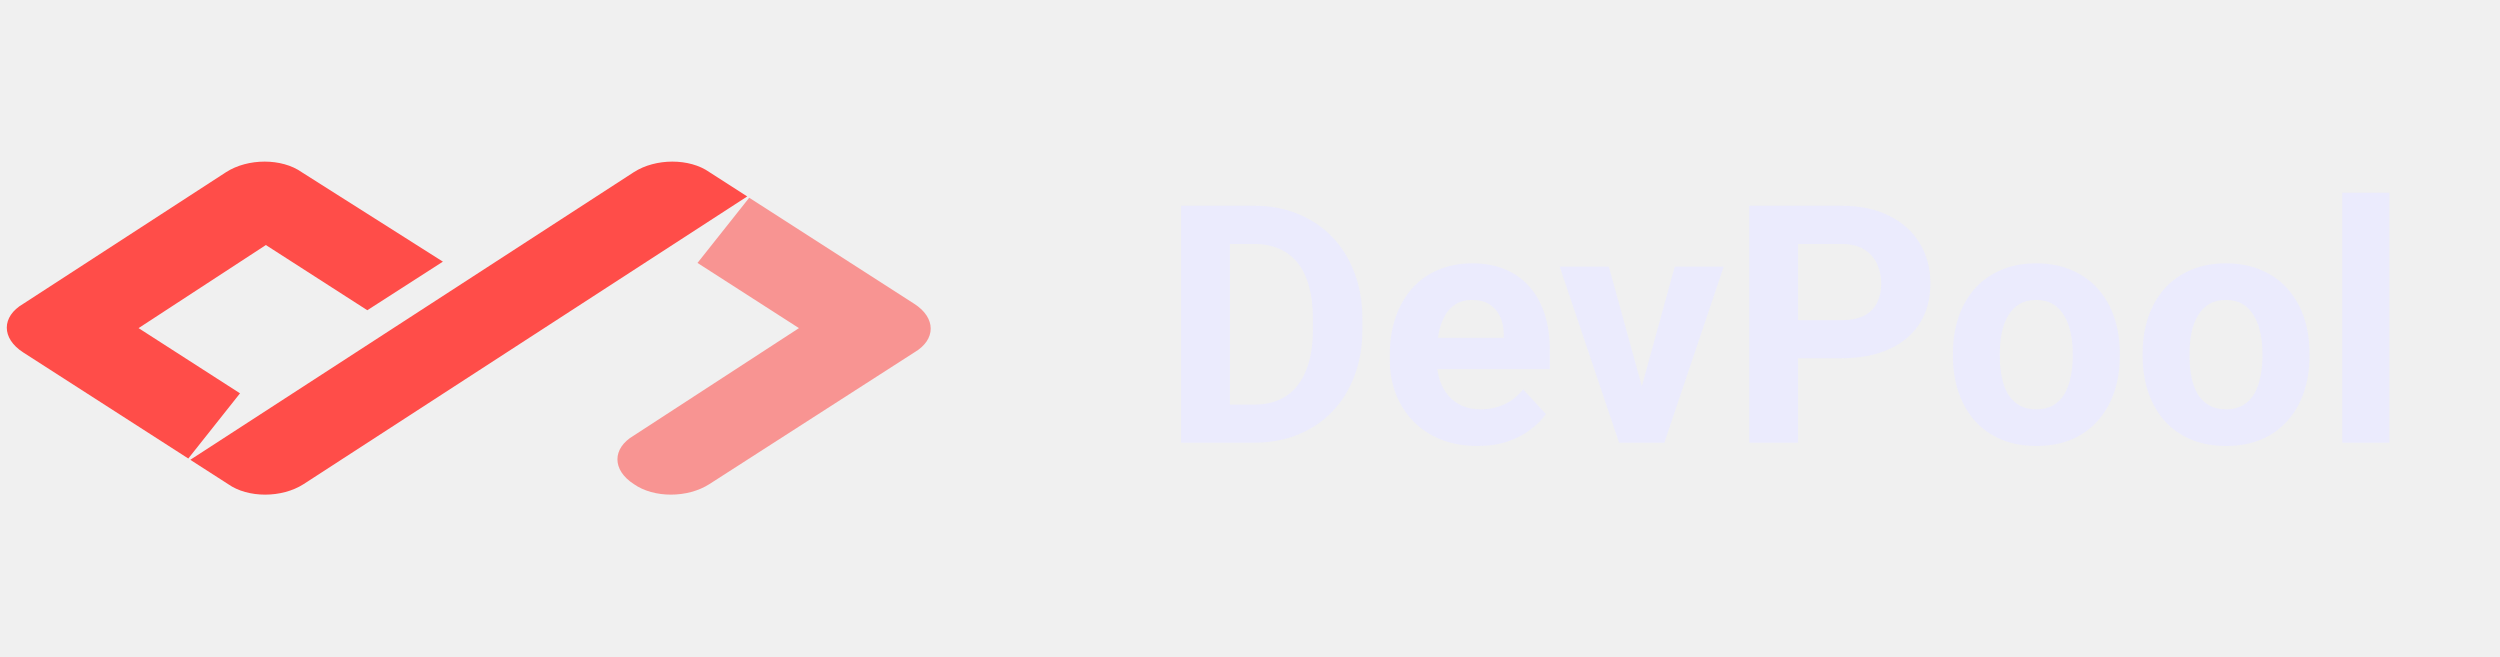
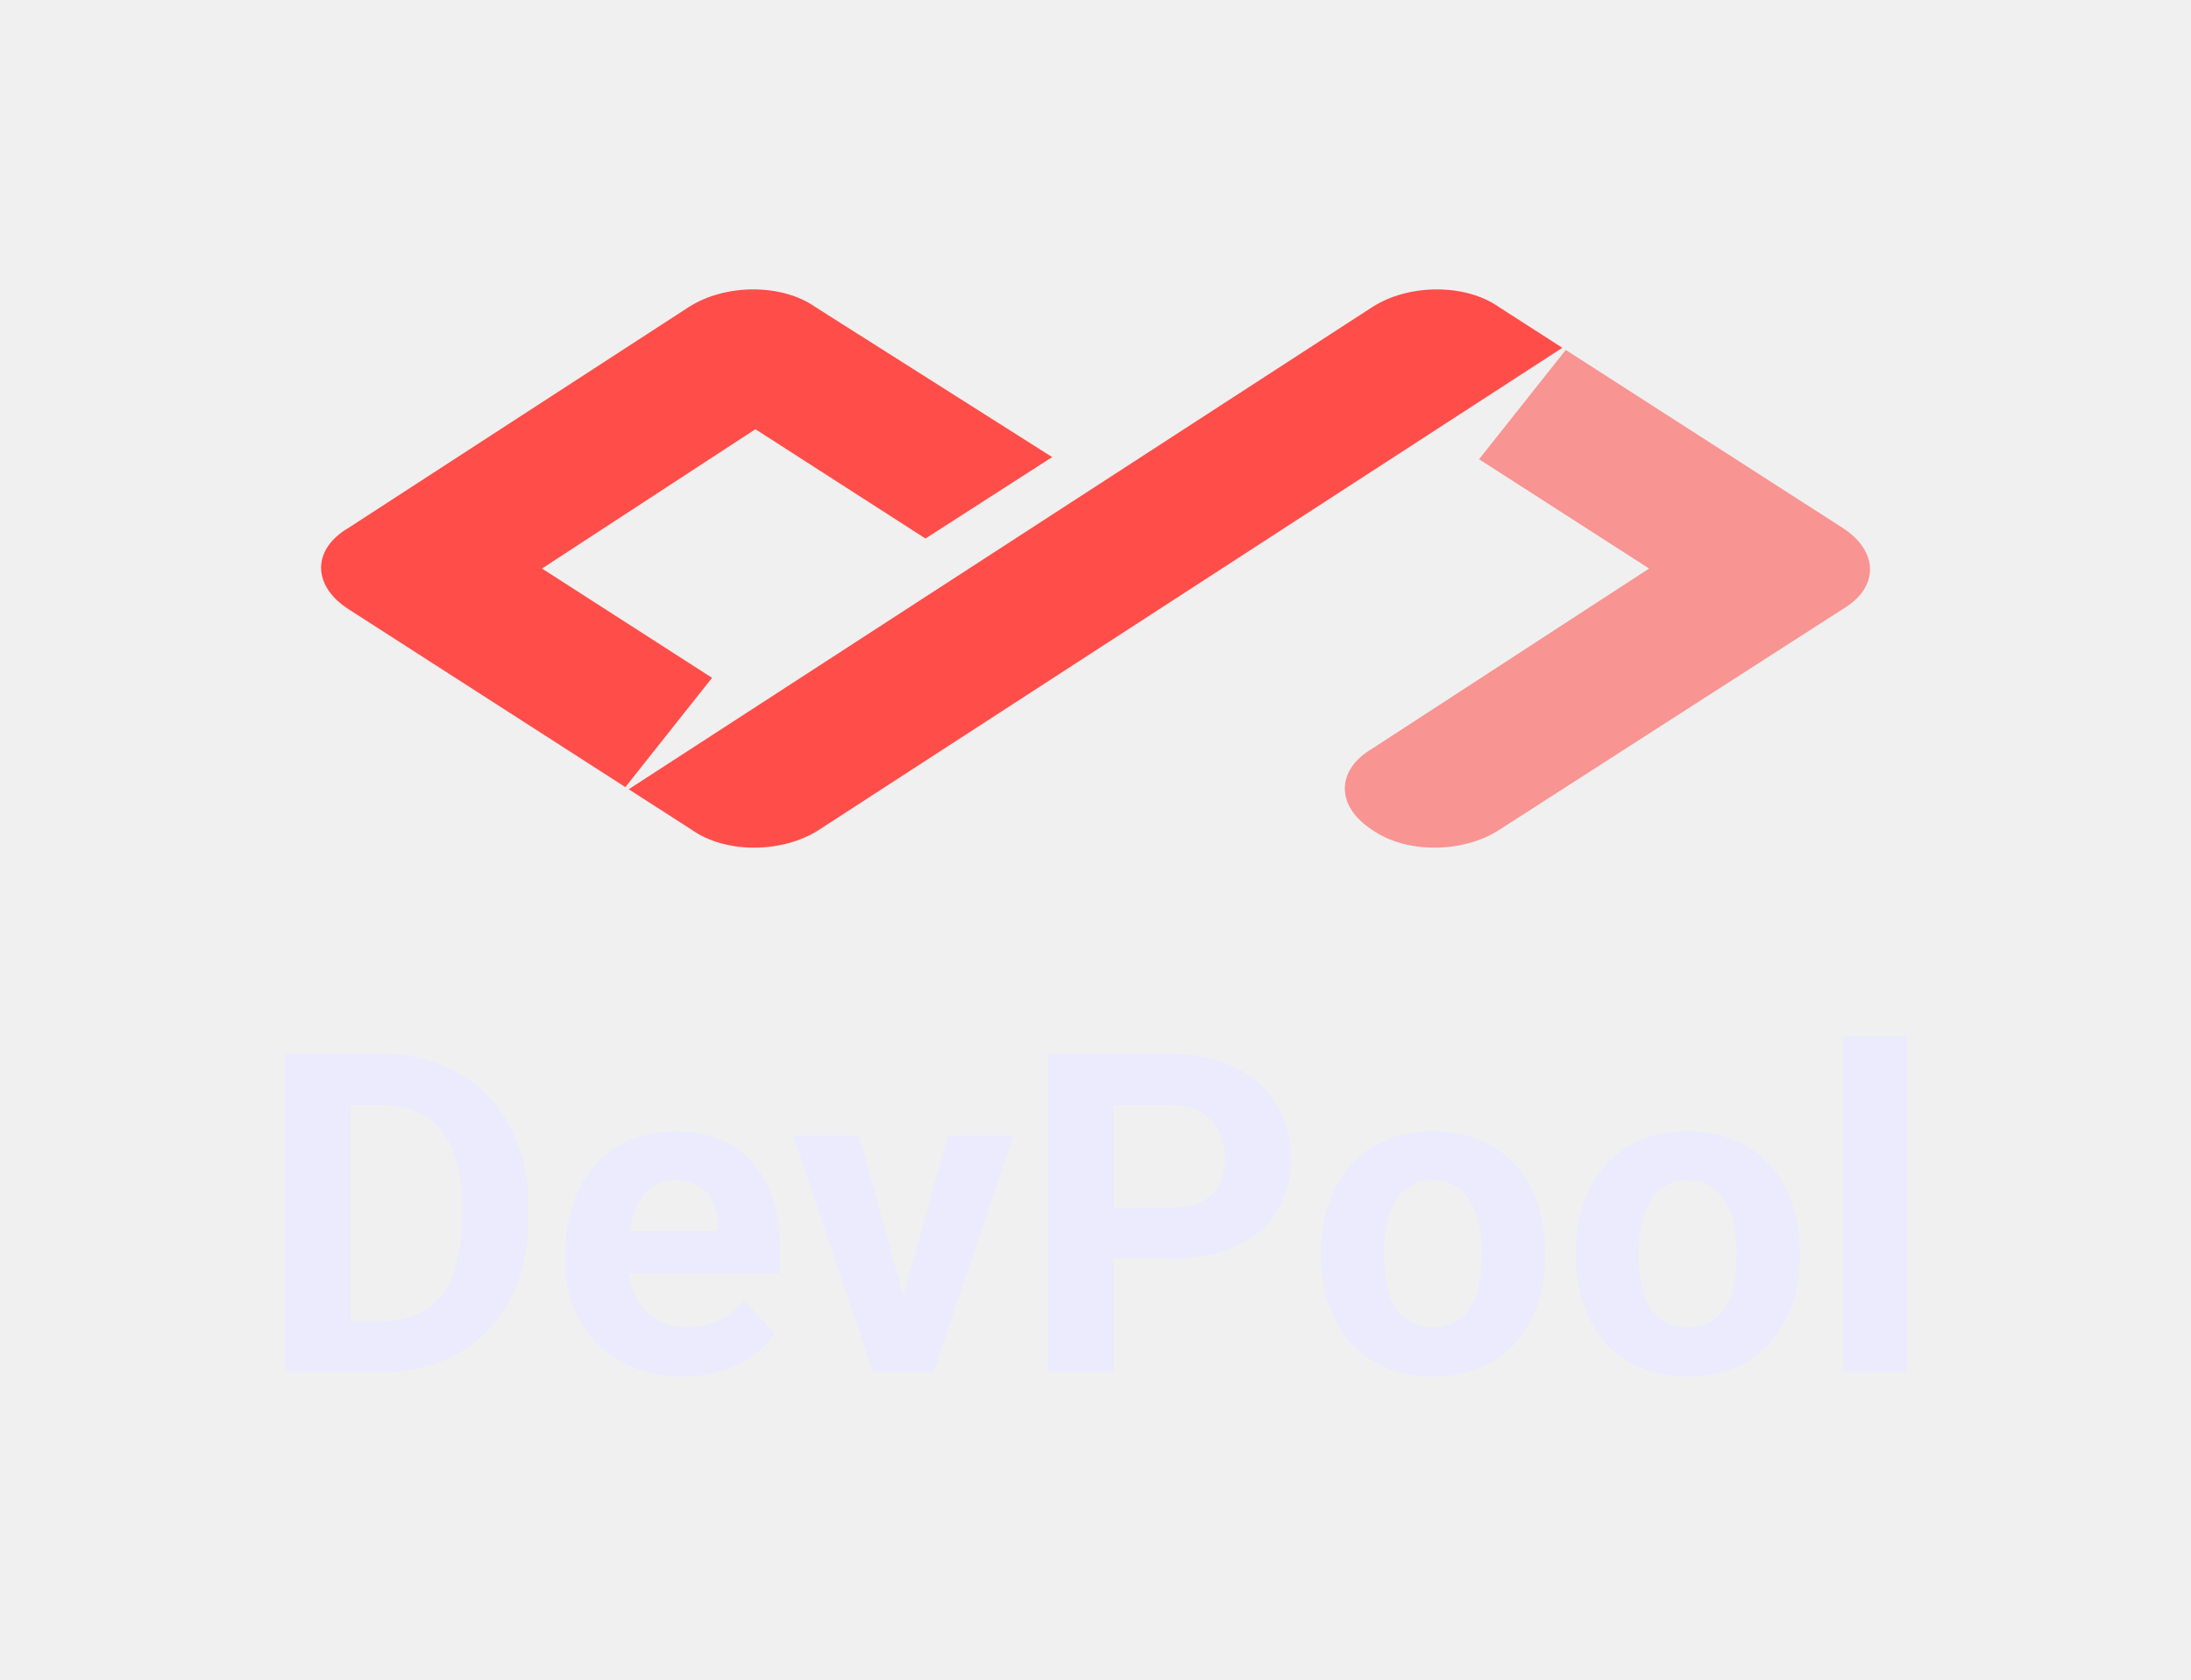
- <svg xmlns="http://www.w3.org/2000/svg" width="240" height="63" viewBox="0 0 240 63" fill="none">
-   <g clip-path="url(#clip0_407_22490)">
-     <path opacity="0.56" d="M76.698 31.5L66.959 25.241L71.924 18.982L87.773 29.168C89.873 30.518 89.873 32.605 87.773 33.832L68.105 46.473C66.004 47.823 62.758 47.823 60.849 46.473C58.748 45.123 58.748 43.036 60.849 41.809L76.698 31.5Z" fill="#FF4D49" />
-     <path d="M60.849 16.527C62.95 15.177 66.196 15.177 68.105 16.527L71.733 18.859L29.151 46.473C27.051 47.823 23.805 47.823 21.895 46.473L18.267 44.141L60.849 16.527ZM42.518 25.118L35.262 29.782L25.523 23.523L13.303 31.5L23.041 37.759L18.076 44.018L2.228 33.832C0.127 32.482 0.127 30.395 2.228 29.168L21.704 16.527C23.805 15.177 27.051 15.177 28.961 16.527L42.518 25.118Z" fill="#FF4D49" />
-     <path d="M120.366 42.5H115.413L115.445 38.844H120.366C121.596 38.844 122.632 38.568 123.476 38.016C124.32 37.453 124.955 36.635 125.382 35.562C125.82 34.49 126.038 33.193 126.038 31.672V30.562C126.038 29.396 125.913 28.37 125.663 27.484C125.424 26.599 125.064 25.854 124.585 25.25C124.106 24.646 123.517 24.193 122.82 23.891C122.122 23.578 121.32 23.422 120.413 23.422H115.32V19.75H120.413C121.934 19.75 123.325 20.01 124.585 20.531C125.856 21.042 126.955 21.776 127.882 22.734C128.809 23.693 129.523 24.838 130.023 26.172C130.533 27.495 130.788 28.969 130.788 30.594V31.672C130.788 33.286 130.533 34.76 130.023 36.094C129.523 37.427 128.809 38.573 127.882 39.531C126.965 40.479 125.866 41.214 124.585 41.734C123.314 42.245 121.908 42.5 120.366 42.5ZM118.07 19.75V42.5H113.382V19.75H118.07ZM141.845 42.812C140.532 42.812 139.355 42.604 138.313 42.188C137.272 41.76 136.386 41.172 135.657 40.422C134.938 39.672 134.386 38.802 134.001 37.812C133.615 36.812 133.423 35.75 133.423 34.625V34C133.423 32.719 133.605 31.547 133.97 30.484C134.334 29.422 134.855 28.5 135.532 27.719C136.22 26.938 137.053 26.338 138.032 25.922C139.011 25.495 140.115 25.281 141.345 25.281C142.542 25.281 143.605 25.479 144.532 25.875C145.459 26.271 146.235 26.833 146.86 27.562C147.496 28.292 147.975 29.167 148.298 30.188C148.621 31.198 148.782 32.323 148.782 33.562V35.438H135.345V32.438H144.36V32.094C144.36 31.469 144.246 30.912 144.016 30.422C143.798 29.922 143.464 29.526 143.016 29.234C142.568 28.943 141.996 28.797 141.298 28.797C140.704 28.797 140.193 28.927 139.766 29.188C139.339 29.448 138.99 29.812 138.72 30.281C138.459 30.75 138.261 31.302 138.126 31.938C138.001 32.562 137.938 33.25 137.938 34V34.625C137.938 35.302 138.032 35.927 138.22 36.5C138.417 37.073 138.693 37.568 139.048 37.984C139.412 38.401 139.85 38.724 140.36 38.953C140.881 39.182 141.47 39.297 142.126 39.297C142.938 39.297 143.693 39.141 144.391 38.828C145.1 38.505 145.709 38.021 146.22 37.375L148.407 39.75C148.053 40.26 147.568 40.75 146.954 41.219C146.35 41.688 145.621 42.073 144.766 42.375C143.912 42.667 142.938 42.812 141.845 42.812ZM157.026 39.219L160.776 25.594H165.479L159.776 42.5H156.932L157.026 39.219ZM154.448 25.594L158.213 39.234L158.291 42.5H155.432L149.729 25.594H154.448ZM176.785 34.391H170.988V30.734H176.785C177.681 30.734 178.41 30.588 178.973 30.297C179.535 29.995 179.947 29.578 180.207 29.047C180.467 28.516 180.598 27.917 180.598 27.25C180.598 26.573 180.467 25.943 180.207 25.359C179.947 24.776 179.535 24.307 178.973 23.953C178.41 23.599 177.681 23.422 176.785 23.422H172.613V42.5H167.926V19.75H176.785C178.566 19.75 180.092 20.073 181.363 20.719C182.645 21.354 183.624 22.234 184.301 23.359C184.978 24.484 185.316 25.771 185.316 27.219C185.316 28.688 184.978 29.958 184.301 31.031C183.624 32.104 182.645 32.932 181.363 33.516C180.092 34.099 178.566 34.391 176.785 34.391ZM187.482 34.219V33.891C187.482 32.651 187.659 31.51 188.013 30.469C188.367 29.417 188.883 28.505 189.56 27.734C190.237 26.963 191.071 26.365 192.06 25.938C193.05 25.5 194.185 25.281 195.466 25.281C196.748 25.281 197.888 25.5 198.888 25.938C199.888 26.365 200.727 26.963 201.404 27.734C202.091 28.505 202.612 29.417 202.966 30.469C203.321 31.51 203.498 32.651 203.498 33.891V34.219C203.498 35.448 203.321 36.589 202.966 37.641C202.612 38.682 202.091 39.594 201.404 40.375C200.727 41.146 199.893 41.745 198.904 42.172C197.914 42.599 196.779 42.812 195.498 42.812C194.216 42.812 193.076 42.599 192.076 42.172C191.086 41.745 190.248 41.146 189.56 40.375C188.883 39.594 188.367 38.682 188.013 37.641C187.659 36.589 187.482 35.448 187.482 34.219ZM191.982 33.891V34.219C191.982 34.927 192.045 35.589 192.17 36.203C192.295 36.818 192.492 37.359 192.763 37.828C193.045 38.286 193.409 38.646 193.857 38.906C194.305 39.167 194.852 39.297 195.498 39.297C196.123 39.297 196.659 39.167 197.107 38.906C197.555 38.646 197.914 38.286 198.185 37.828C198.456 37.359 198.654 36.818 198.779 36.203C198.914 35.589 198.982 34.927 198.982 34.219V33.891C198.982 33.203 198.914 32.557 198.779 31.953C198.654 31.338 198.451 30.797 198.17 30.328C197.899 29.849 197.539 29.474 197.091 29.203C196.643 28.932 196.102 28.797 195.466 28.797C194.831 28.797 194.289 28.932 193.841 29.203C193.404 29.474 193.045 29.849 192.763 30.328C192.492 30.797 192.295 31.338 192.17 31.953C192.045 32.557 191.982 33.203 191.982 33.891ZM205.695 34.219V33.891C205.695 32.651 205.872 31.51 206.226 30.469C206.58 29.417 207.096 28.505 207.773 27.734C208.45 26.963 209.283 26.365 210.273 25.938C211.262 25.5 212.398 25.281 213.679 25.281C214.96 25.281 216.101 25.5 217.101 25.938C218.101 26.365 218.939 26.963 219.616 27.734C220.304 28.505 220.825 29.417 221.179 30.469C221.533 31.51 221.71 32.651 221.71 33.891V34.219C221.71 35.448 221.533 36.589 221.179 37.641C220.825 38.682 220.304 39.594 219.616 40.375C218.939 41.146 218.106 41.745 217.116 42.172C216.127 42.599 214.991 42.812 213.71 42.812C212.429 42.812 211.288 42.599 210.288 42.172C209.299 41.745 208.46 41.146 207.773 40.375C207.096 39.594 206.58 38.682 206.226 37.641C205.872 36.589 205.695 35.448 205.695 34.219ZM210.195 33.891V34.219C210.195 34.927 210.257 35.589 210.382 36.203C210.507 36.818 210.705 37.359 210.976 37.828C211.257 38.286 211.622 38.646 212.07 38.906C212.517 39.167 213.064 39.297 213.71 39.297C214.335 39.297 214.872 39.167 215.32 38.906C215.767 38.646 216.127 38.286 216.398 37.828C216.668 37.359 216.866 36.818 216.991 36.203C217.127 35.589 217.195 34.927 217.195 34.219V33.891C217.195 33.203 217.127 32.557 216.991 31.953C216.866 31.338 216.663 30.797 216.382 30.328C216.111 29.849 215.752 29.474 215.304 29.203C214.856 28.932 214.314 28.797 213.679 28.797C213.043 28.797 212.502 28.932 212.054 29.203C211.616 29.474 211.257 29.849 210.976 30.328C210.705 30.797 210.507 31.338 210.382 31.953C210.257 32.557 210.195 33.203 210.195 33.891ZM229.376 18.5V42.5H224.86V18.5H229.376Z" fill="#EAEAFF" fill-opacity="0.87" />
-   </g>
-   <defs>
-     <clipPath id="clip0_407_22490">
-       <rect width="238.696" height="63" fill="white" transform="translate(0.652344)" />
-     </clipPath>
-   </defs>
+ <svg xmlns="http://www.w3.org/2000/svg" width="120" height="92" viewBox="0 0 120 92" fill="none">
+   <path opacity="0.56" d="M90.321 31.139L81.007 25.153L85.755 19.166L100.913 28.909C102.922 30.2 102.922 32.195 100.913 33.369L82.103 45.459C80.094 46.75 76.989 46.75 75.163 45.459C73.154 44.168 73.154 42.173 75.163 40.999L90.321 31.139Z" fill="#FF4D49" />
+   <path d="M75.159 16.819C77.168 15.528 80.273 15.528 82.099 16.819L85.569 19.049L44.843 45.459C42.834 46.75 39.73 46.75 37.903 45.459L34.433 43.229L75.159 16.819ZM57.627 25.035L50.687 29.496L41.373 23.509L29.685 31.139L38.999 37.125L34.251 43.112L19.093 33.369C17.084 32.078 17.084 30.083 19.093 28.909L37.721 16.819C39.73 15.528 42.834 15.528 44.66 16.819L57.627 25.035Z" fill="#FF4D49" />
+   <path d="M20.956 75.15H17.162L17.186 72.35H20.956C21.897 72.35 22.691 72.138 23.337 71.715C23.983 71.284 24.47 70.658 24.797 69.837C25.132 69.015 25.3 68.022 25.3 66.857V66.007C25.3 65.114 25.204 64.328 25.012 63.65C24.829 62.972 24.554 62.401 24.187 61.939C23.82 61.476 23.369 61.129 22.834 60.898C22.3 60.658 21.686 60.538 20.992 60.538H17.091V57.726H20.992C22.156 57.726 23.221 57.926 24.187 58.325C25.16 58.716 26.002 59.278 26.712 60.012C27.422 60.746 27.968 61.623 28.351 62.645C28.742 63.658 28.938 64.787 28.938 66.031V66.857C28.938 68.093 28.742 69.222 28.351 70.243C27.968 71.264 27.422 72.142 26.712 72.876C26.01 73.602 25.168 74.164 24.187 74.563C23.213 74.954 22.137 75.15 20.956 75.15ZM19.197 57.726V75.15H15.607V57.726H19.197ZM37.405 75.389C36.4 75.389 35.498 75.229 34.7 74.91C33.903 74.583 33.225 74.132 32.666 73.558C32.116 72.984 31.693 72.318 31.398 71.56C31.103 70.794 30.955 69.98 30.955 69.118V68.64C30.955 67.659 31.095 66.761 31.374 65.947C31.653 65.134 32.052 64.428 32.571 63.829C33.097 63.231 33.735 62.772 34.485 62.453C35.235 62.126 36.081 61.962 37.022 61.962C37.94 61.962 38.753 62.114 39.463 62.417C40.173 62.72 40.767 63.151 41.246 63.71C41.733 64.268 42.1 64.938 42.347 65.72C42.594 66.494 42.718 67.355 42.718 68.305V69.741H32.427V67.443H39.332V67.18C39.332 66.701 39.244 66.275 39.068 65.9C38.901 65.517 38.645 65.213 38.302 64.99C37.959 64.767 37.521 64.655 36.986 64.655C36.531 64.655 36.141 64.755 35.813 64.954C35.486 65.154 35.219 65.433 35.012 65.792C34.812 66.151 34.661 66.574 34.557 67.06C34.461 67.539 34.413 68.066 34.413 68.64V69.118C34.413 69.637 34.485 70.116 34.629 70.555C34.78 70.993 34.992 71.372 35.263 71.691C35.542 72.01 35.877 72.258 36.268 72.433C36.667 72.609 37.118 72.697 37.62 72.697C38.243 72.697 38.821 72.577 39.355 72.338C39.898 72.09 40.365 71.719 40.756 71.225L42.431 73.043C42.16 73.434 41.789 73.809 41.318 74.168C40.855 74.527 40.297 74.823 39.643 75.054C38.989 75.277 38.243 75.389 37.405 75.389ZM49.032 72.637L51.904 62.202H55.505L51.138 75.15H48.96L49.032 72.637ZM47.057 62.202L49.941 72.649L50.001 75.15H47.811L43.443 62.202H47.057ZM64.164 68.939H59.725V66.139H64.164C64.85 66.139 65.409 66.027 65.84 65.804C66.271 65.572 66.586 65.253 66.785 64.847C66.985 64.44 67.084 63.981 67.084 63.47C67.084 62.952 66.985 62.469 66.785 62.022C66.586 61.576 66.271 61.217 65.84 60.945C65.409 60.674 64.85 60.538 64.164 60.538H60.969V75.15H57.379V57.726H64.164C65.529 57.726 66.697 57.974 67.671 58.468C68.652 58.955 69.402 59.629 69.92 60.491C70.439 61.352 70.698 62.337 70.698 63.446C70.698 64.571 70.439 65.544 69.92 66.366C69.402 67.188 68.652 67.822 67.671 68.269C66.697 68.716 65.529 68.939 64.164 68.939ZM72.357 68.807V68.556C72.357 67.607 72.492 66.733 72.764 65.935C73.035 65.13 73.43 64.432 73.948 63.841C74.467 63.251 75.105 62.792 75.863 62.465C76.621 62.13 77.49 61.962 78.472 61.962C79.453 61.962 80.326 62.13 81.092 62.465C81.858 62.792 82.5 63.251 83.019 63.841C83.545 64.432 83.944 65.13 84.216 65.935C84.487 66.733 84.622 67.607 84.622 68.556V68.807C84.622 69.749 84.487 70.622 84.216 71.428C83.944 72.226 83.545 72.924 83.019 73.522C82.5 74.112 81.862 74.571 81.104 74.898C80.346 75.225 79.477 75.389 78.496 75.389C77.514 75.389 76.641 75.225 75.875 74.898C75.117 74.571 74.475 74.112 73.948 73.522C73.43 72.924 73.035 72.226 72.764 71.428C72.492 70.622 72.357 69.749 72.357 68.807ZM75.803 68.556V68.807C75.803 69.35 75.851 69.856 75.947 70.327C76.042 70.798 76.194 71.213 76.401 71.572C76.617 71.923 76.896 72.198 77.239 72.397C77.582 72.597 78.001 72.697 78.496 72.697C78.974 72.697 79.385 72.597 79.728 72.397C80.071 72.198 80.346 71.923 80.554 71.572C80.761 71.213 80.913 70.798 81.008 70.327C81.112 69.856 81.164 69.35 81.164 68.807V68.556C81.164 68.03 81.112 67.535 81.008 67.072C80.913 66.602 80.757 66.187 80.542 65.828C80.334 65.461 80.059 65.174 79.716 64.966C79.373 64.759 78.958 64.655 78.472 64.655C77.985 64.655 77.57 64.759 77.227 64.966C76.892 65.174 76.617 65.461 76.401 65.828C76.194 66.187 76.042 66.602 75.947 67.072C75.851 67.535 75.803 68.03 75.803 68.556ZM86.305 68.807V68.556C86.305 67.607 86.441 66.733 86.712 65.935C86.983 65.13 87.378 64.432 87.896 63.841C88.415 63.251 89.053 62.792 89.811 62.465C90.569 62.13 91.439 61.962 92.42 61.962C93.401 61.962 94.275 62.13 95.04 62.465C95.806 62.792 96.448 63.251 96.967 63.841C97.494 64.432 97.892 65.13 98.164 65.935C98.435 66.733 98.57 67.607 98.57 68.556V68.807C98.57 69.749 98.435 70.622 98.164 71.428C97.892 72.226 97.494 72.924 96.967 73.522C96.448 74.112 95.81 74.571 95.052 74.898C94.294 75.225 93.425 75.389 92.444 75.389C91.462 75.389 90.589 75.225 89.823 74.898C89.065 74.571 88.423 74.112 87.896 73.522C87.378 72.924 86.983 72.226 86.712 71.428C86.441 70.622 86.305 69.749 86.305 68.807ZM89.751 68.556V68.807C89.751 69.35 89.799 69.856 89.895 70.327C89.991 70.798 90.142 71.213 90.35 71.572C90.565 71.923 90.844 72.198 91.187 72.397C91.53 72.597 91.949 72.697 92.444 72.697C92.922 72.697 93.333 72.597 93.676 72.397C94.019 72.198 94.294 71.923 94.502 71.572C94.709 71.213 94.861 70.798 94.957 70.327C95.06 69.856 95.112 69.35 95.112 68.807V68.556C95.112 68.03 95.06 67.535 94.957 67.072C94.861 66.602 94.705 66.187 94.49 65.828C94.283 65.461 94.007 65.174 93.664 64.966C93.321 64.759 92.906 64.655 92.42 64.655C91.933 64.655 91.518 64.759 91.175 64.966C90.84 65.174 90.565 65.461 90.35 65.828C90.142 66.187 89.991 66.602 89.895 67.072C89.799 67.535 89.751 68.03 89.751 68.556ZM104.441 56.769V75.15H100.983V56.769H104.441Z" fill="#EAEAFF" fill-opacity="0.87" />
</svg>
